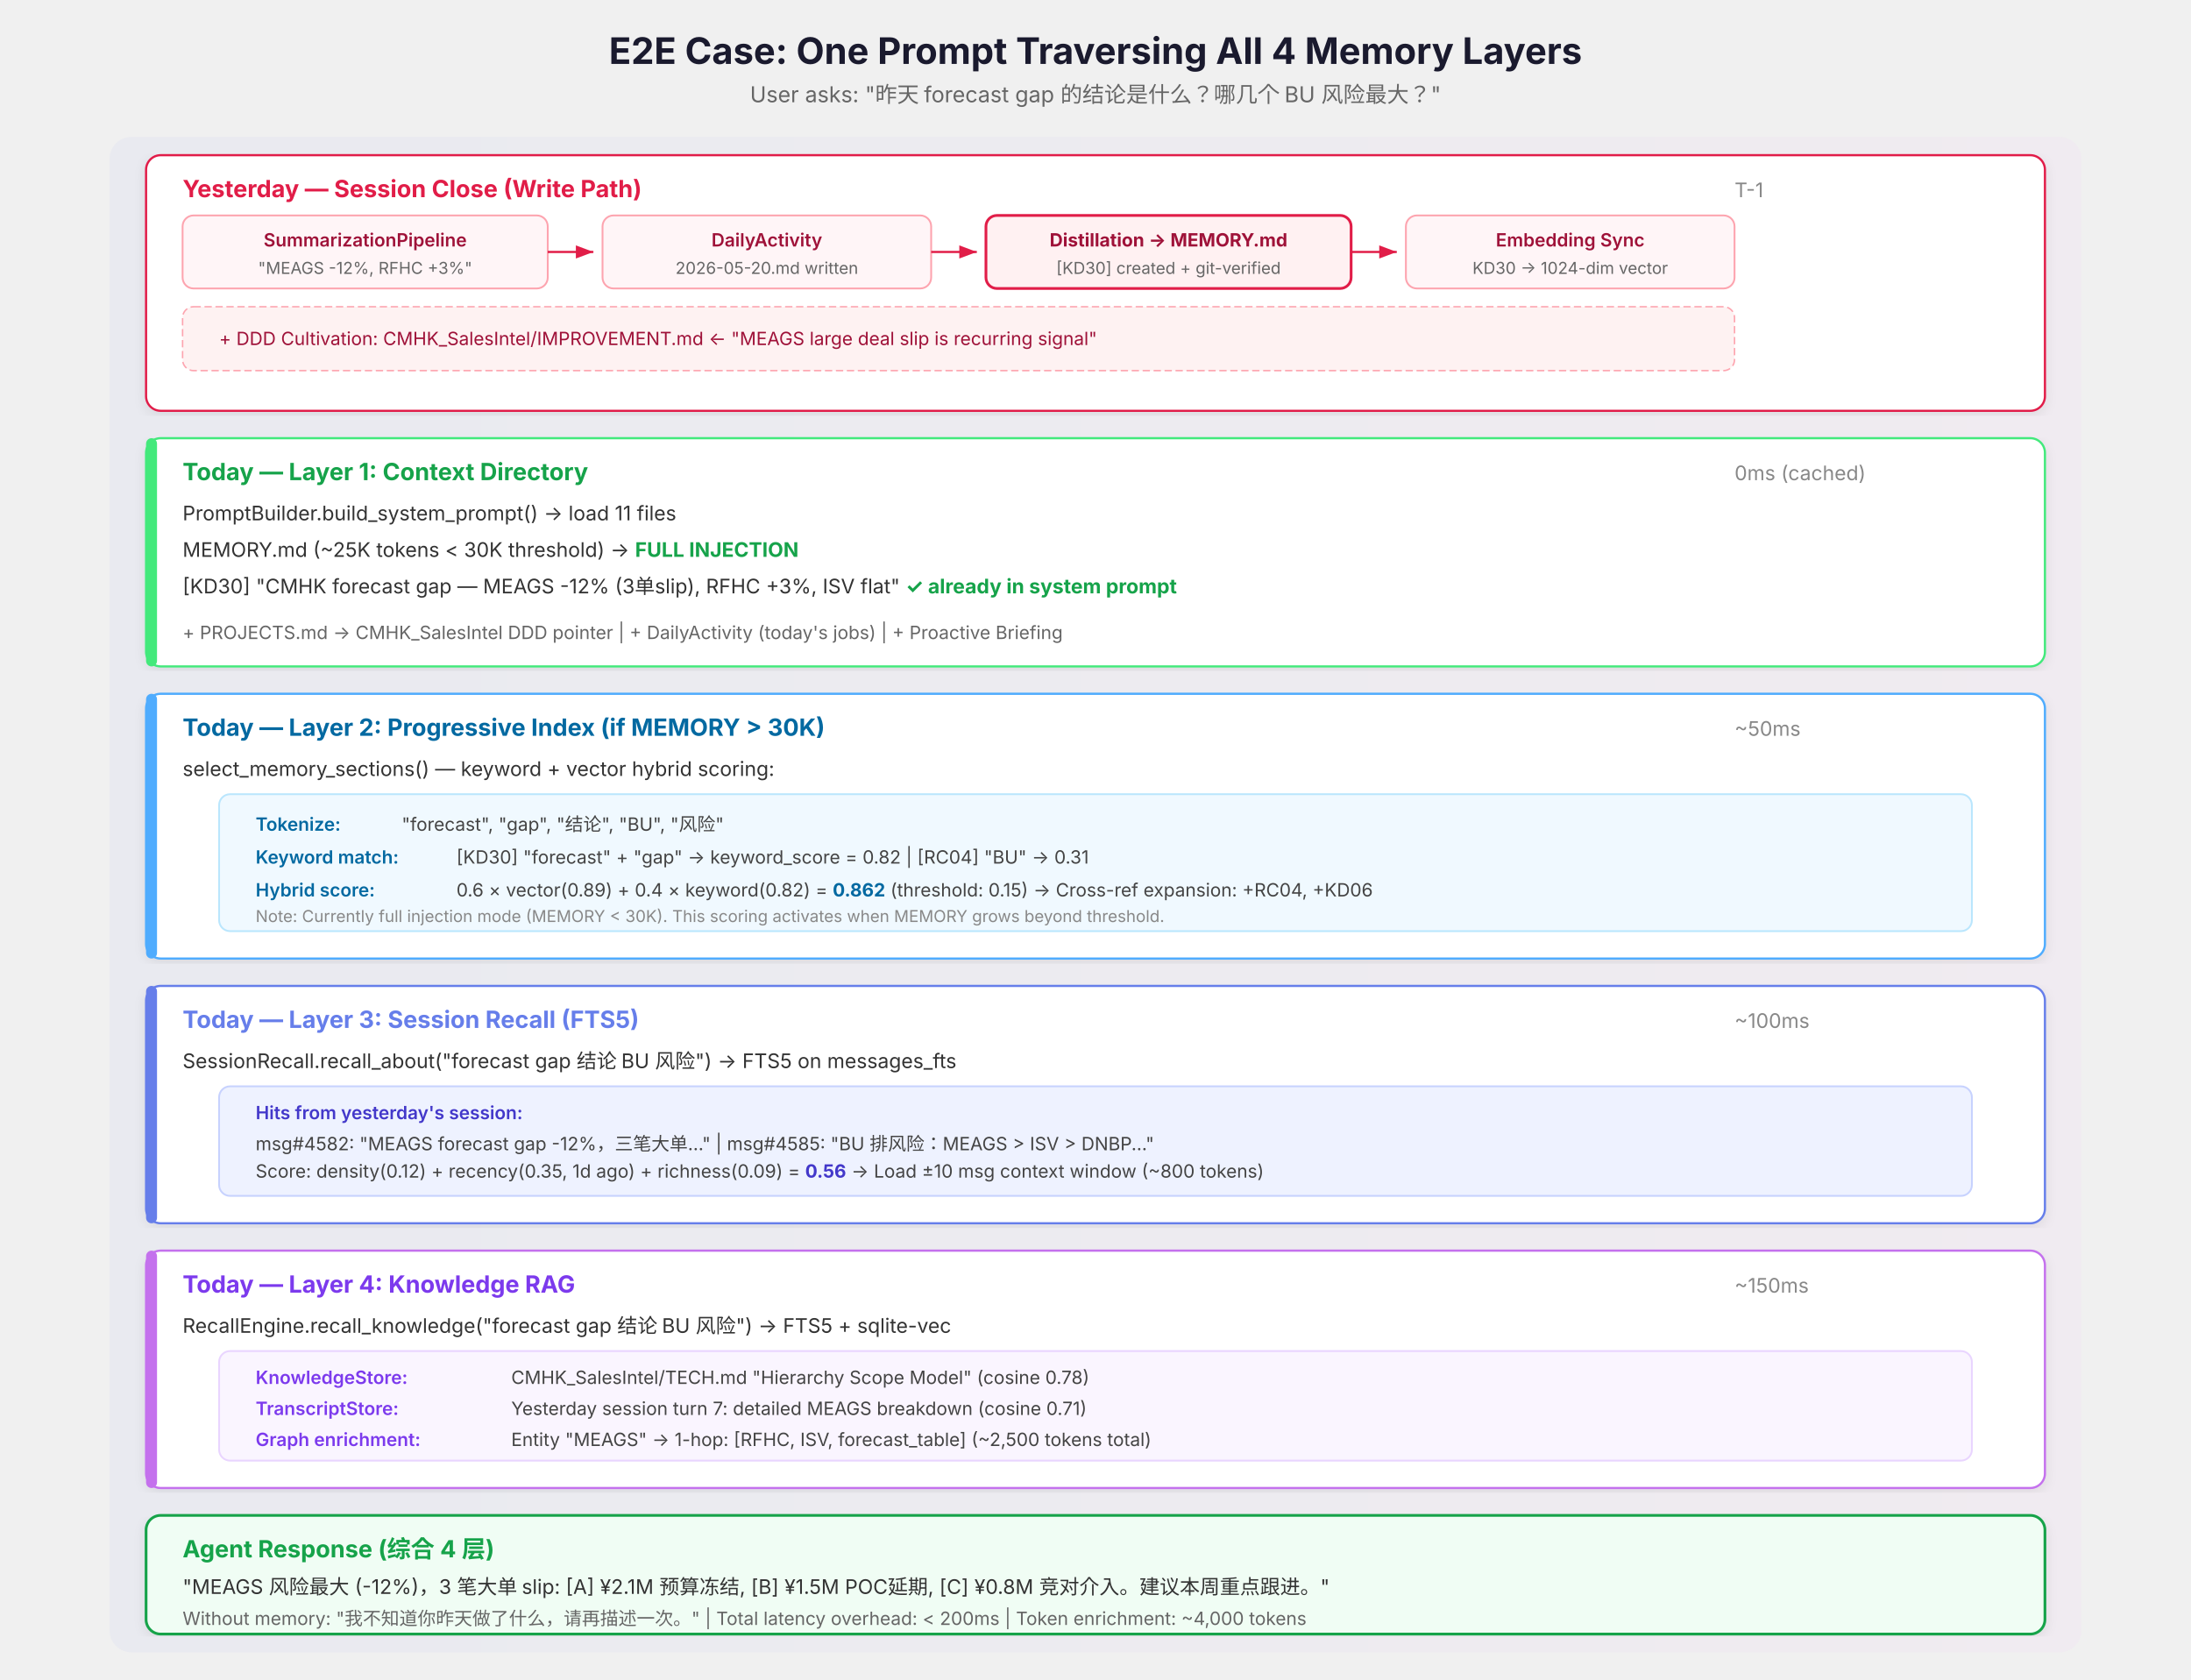
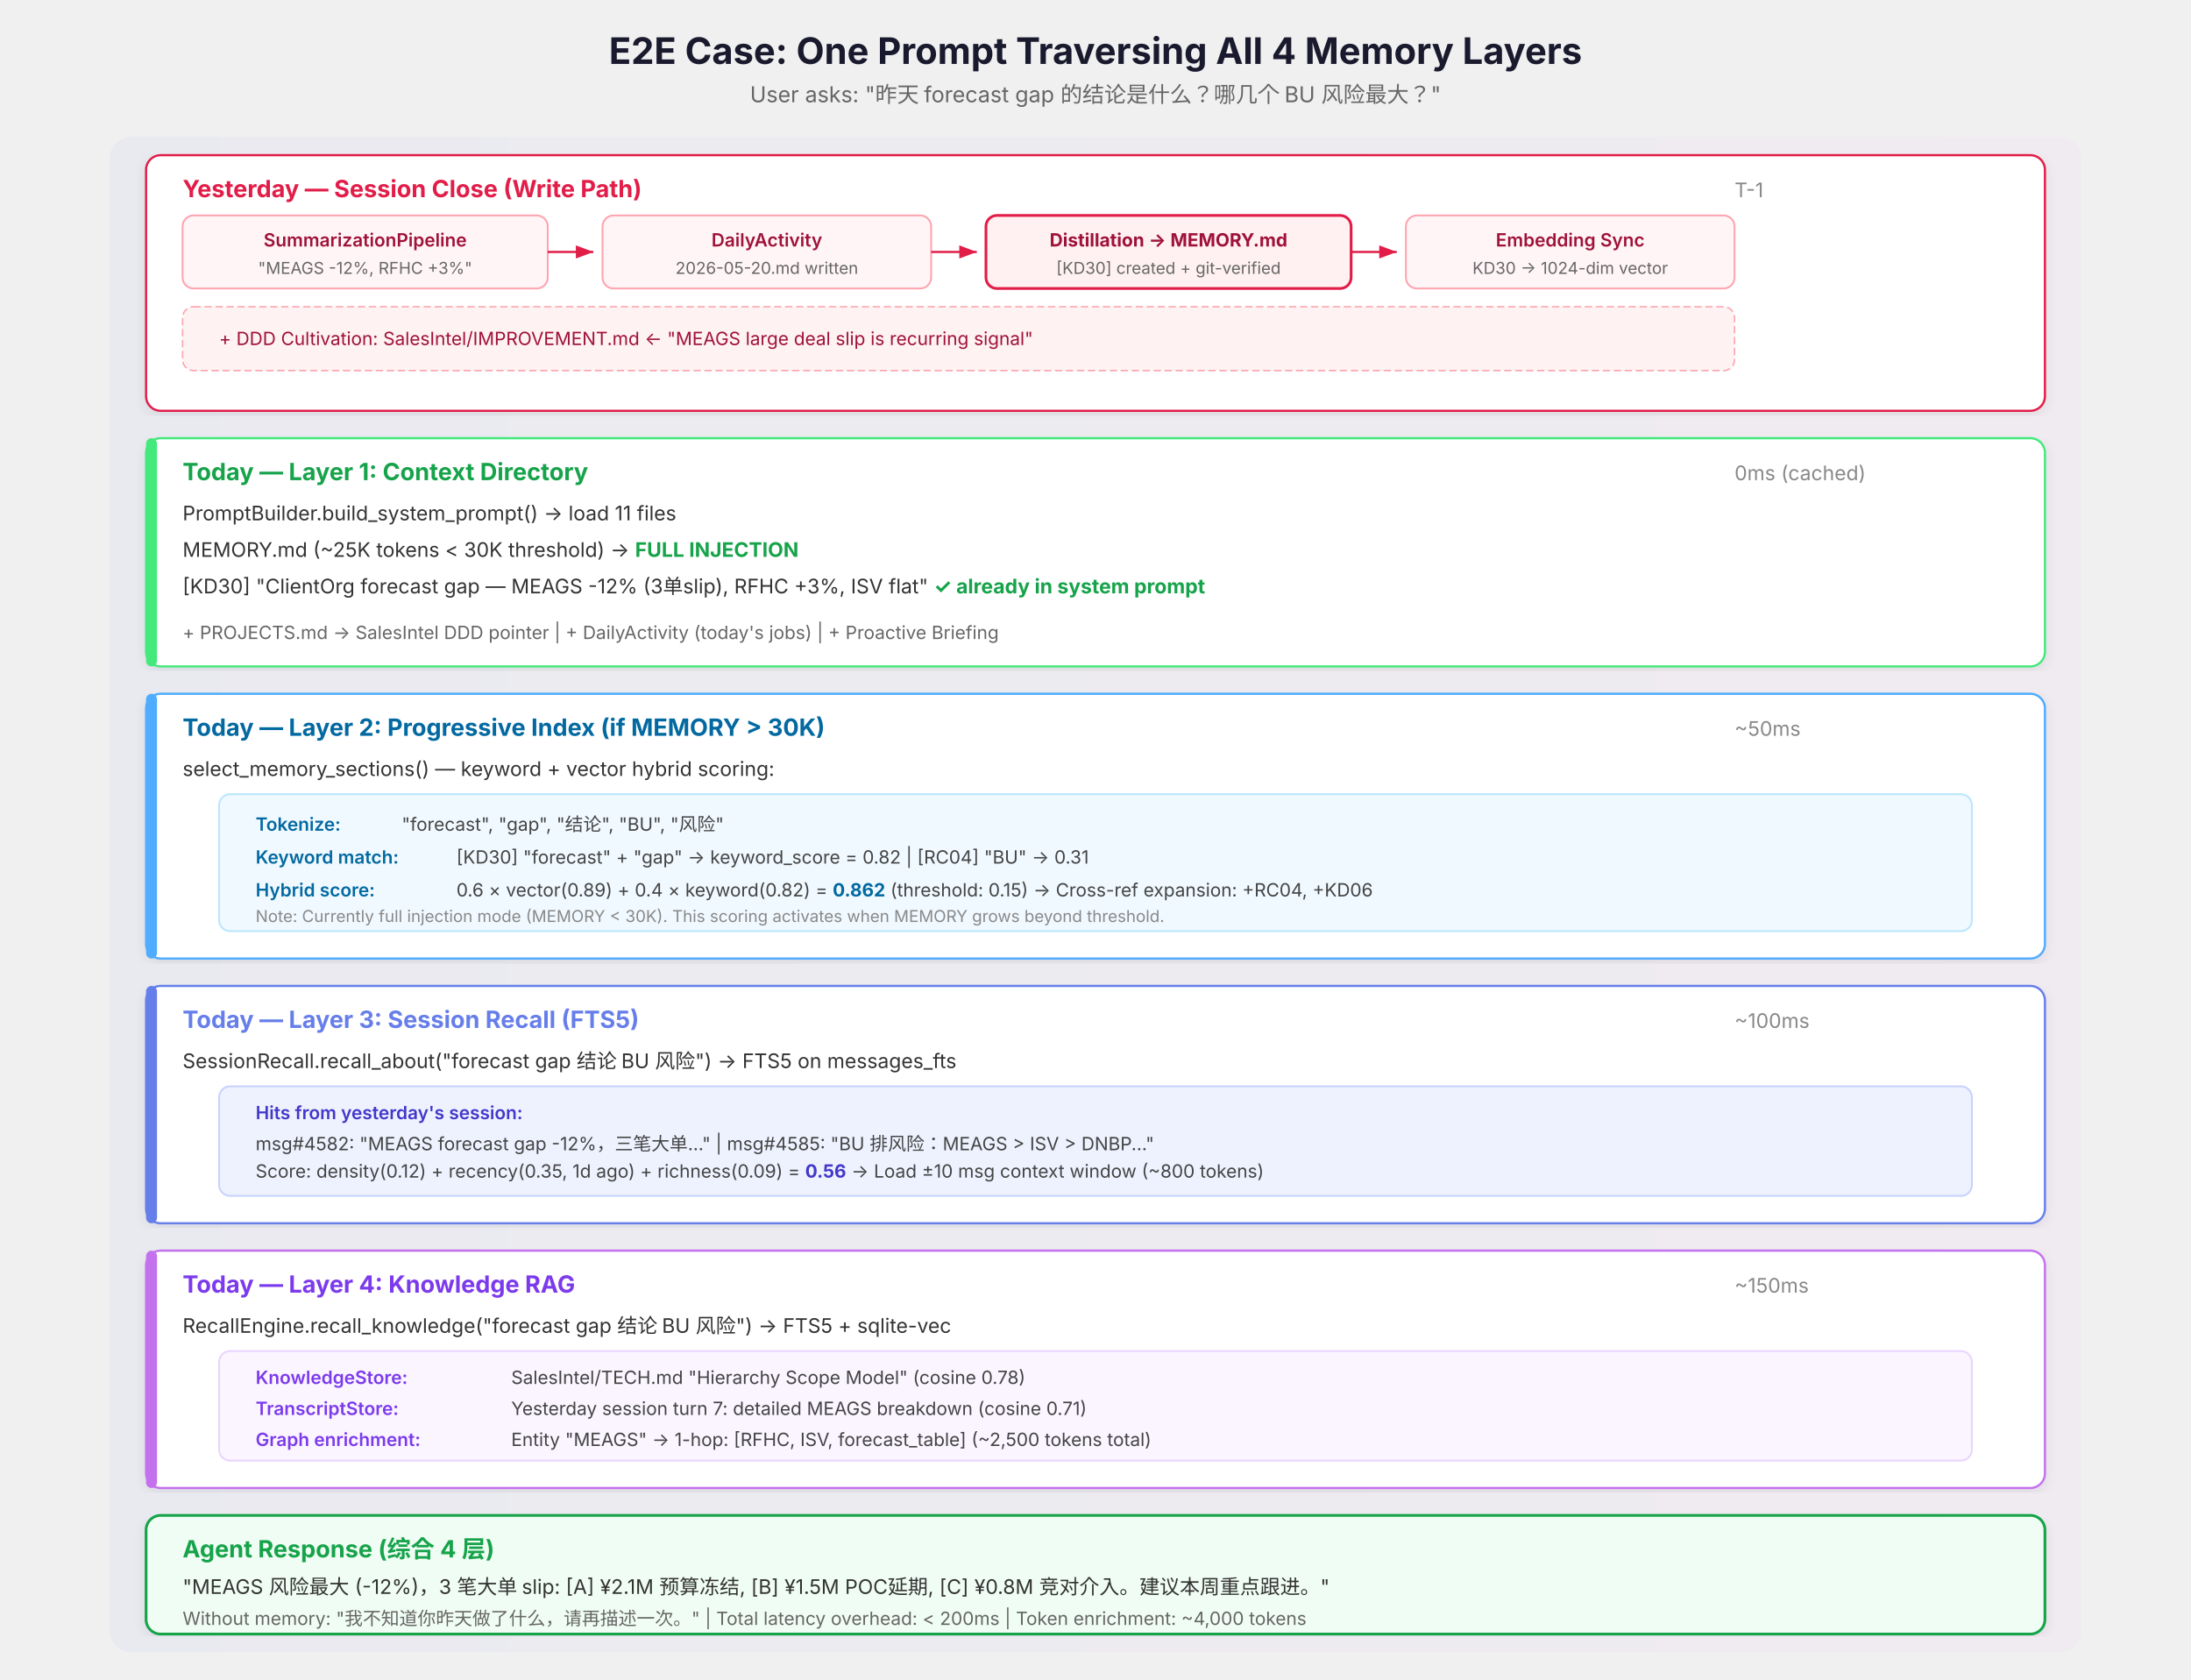
<svg xmlns="http://www.w3.org/2000/svg" viewBox="0 0 1200 920" font-family="'PingFang SC', 'Microsoft YaHei', Inter, sans-serif">
  <defs>
    <linearGradient id="timebg" x1="0%" y1="0%" x2="100%" y2="0%">
      <stop offset="0%" style="stop-color:#667eea;stop-opacity:0.05" />
      <stop offset="100%" style="stop-color:#f093fb;stop-opacity:0.05" />
    </linearGradient>
    <filter id="shadow" x="-2%" y="-2%" width="104%" height="104%">
      <feDropShadow dx="0" dy="2" stdDeviation="3" flood-opacity="0.08" />
    </filter>
    <marker id="arrowhead" markerWidth="8" markerHeight="6" refX="8" refY="3" orient="auto">
      <polygon points="0 0, 8 3, 0 6" fill="#667eea" />
    </marker>
    <marker id="arrowred" markerWidth="8" markerHeight="6" refX="8" refY="3" orient="auto">
      <polygon points="0 0, 8 3, 0 6" fill="#e11d48" />
    </marker>
  </defs>
  <text x="600" y="35" text-anchor="middle" font-size="20" font-weight="700" fill="#1a1a2e">E2E Case: One Prompt Traversing All 4 Memory Layers</text>
  <text x="600" y="56" text-anchor="middle" font-size="12" fill="#666">User asks: "昨天 forecast gap 的结论是什么？哪几个 BU 风险最大？"</text>
  <rect x="60" y="75" width="1080" height="830" rx="12" fill="url(#timebg)" />
  <rect x="80" y="85" width="1040" height="140" rx="8" fill="white" stroke="#e11d48" stroke-width="1.2" filter="url(#shadow)" />
  <text x="100" y="108" font-size="13" font-weight="700" fill="#e11d48">Yesterday — Session Close (Write Path)</text>
  <text x="950" y="108" font-size="11" fill="#888">T-1</text>
  <rect x="100" y="118" width="200" height="40" rx="6" fill="#fff5f7" stroke="#fda4af" stroke-width="1" />
  <text x="200" y="135" text-anchor="middle" font-size="10" font-weight="600" fill="#9f1239">SummarizationPipeline</text>
  <text x="200" y="150" text-anchor="middle" font-size="9" fill="#666">"MEAGS -12%, RFHC +3%"</text>
  <line x1="300" y1="138" x2="325" y2="138" stroke="#e11d48" stroke-width="1.2" marker-end="url(#arrowred)" />
  <rect x="330" y="118" width="180" height="40" rx="6" fill="#fff5f7" stroke="#fda4af" stroke-width="1" />
  <text x="420" y="135" text-anchor="middle" font-size="10" font-weight="600" fill="#9f1239">DailyActivity</text>
  <text x="420" y="150" text-anchor="middle" font-size="9" fill="#666">2026-05-20.md written</text>
  <line x1="510" y1="138" x2="535" y2="138" stroke="#e11d48" stroke-width="1.2" marker-end="url(#arrowred)" />
  <rect x="540" y="118" width="200" height="40" rx="6" fill="#fff1f2" stroke="#e11d48" stroke-width="1.5" />
  <text x="640" y="135" text-anchor="middle" font-size="10" font-weight="700" fill="#9f1239">Distillation → MEMORY.md</text>
  <text x="640" y="150" text-anchor="middle" font-size="9" fill="#666">[KD30] created + git-verified</text>
  <line x1="740" y1="138" x2="765" y2="138" stroke="#e11d48" stroke-width="1.2" marker-end="url(#arrowred)" />
  <rect x="770" y="118" width="180" height="40" rx="6" fill="#fff5f7" stroke="#fda4af" stroke-width="1" />
  <text x="860" y="135" text-anchor="middle" font-size="10" font-weight="600" fill="#9f1239">Embedding Sync</text>
  <text x="860" y="150" text-anchor="middle" font-size="9" fill="#666">KD30 → 1024-dim vector</text>
  <rect x="100" y="168" width="850" height="35" rx="6" fill="#fef2f2" stroke="#fda4af" stroke-width="0.8" stroke-dasharray="4,2" />
-   <text x="120" y="189" font-size="10" fill="#9f1239">+ DDD Cultivation: CMHK_SalesIntel/IMPROVEMENT.md ← "MEAGS large deal slip is recurring signal"</text>
+   <text x="120" y="189" font-size="10" fill="#9f1239">+ DDD Cultivation: SalesIntel/IMPROVEMENT.md ← "MEAGS large deal slip is recurring signal"</text>
  <rect x="80" y="240" width="1040" height="125" rx="8" fill="white" stroke="#43e97b" stroke-width="1.2" filter="url(#shadow)" />
  <rect x="80" y="240" width="6" height="125" rx="3" fill="#43e97b" />
  <text x="100" y="263" font-size="13" font-weight="700" fill="#16a34a">Today — Layer 1: Context Directory</text>
  <text x="950" y="263" font-size="11" fill="#888">0ms (cached)</text>
  <text x="100" y="285" font-size="11" fill="#333">PromptBuilder.build_system_prompt() → load 11 files</text>
  <text x="100" y="305" font-size="11" fill="#333">MEMORY.md (~25K tokens &lt; 30K threshold) → <tspan font-weight="700" fill="#16a34a">FULL INJECTION</tspan>
  </text>
-   <text x="100" y="325" font-size="11" fill="#333">[KD30] "CMHK forecast gap — MEAGS -12% (3单slip), RFHC +3%, ISV flat" <tspan font-weight="700" fill="#16a34a">✓ already in system prompt</tspan>
+   <text x="100" y="325" font-size="11" fill="#333">[KD30] "ClientOrg forecast gap — MEAGS -12% (3单slip), RFHC +3%, ISV flat" <tspan font-weight="700" fill="#16a34a">✓ already in system prompt</tspan>
  </text>
-   <text x="100" y="350" font-size="10" fill="#666">+ PROJECTS.md → CMHK_SalesIntel DDD pointer | + DailyActivity (today's jobs) | + Proactive Briefing</text>
+   <text x="100" y="350" font-size="10" fill="#666">+ PROJECTS.md → SalesIntel DDD pointer | + DailyActivity (today's jobs) | + Proactive Briefing</text>
  <rect x="80" y="380" width="1040" height="145" rx="8" fill="white" stroke="#4facfe" stroke-width="1.2" filter="url(#shadow)" />
  <rect x="80" y="380" width="6" height="145" rx="3" fill="#4facfe" />
  <text x="100" y="403" font-size="13" font-weight="700" fill="#0369a1">Today — Layer 2: Progressive Index (if MEMORY &gt; 30K)</text>
  <text x="950" y="403" font-size="11" fill="#888">~50ms</text>
  <text x="100" y="425" font-size="11" fill="#333">select_memory_sections() — keyword + vector hybrid scoring:</text>
  <rect x="120" y="435" width="960" height="75" rx="6" fill="#f0f9ff" stroke="#bae6fd" stroke-width="1" />
  <text x="140" y="455" font-size="10" fill="#0369a1" font-weight="600">Tokenize:</text>
  <text x="220" y="455" font-size="10" fill="#444">"forecast", "gap", "结论", "BU", "风险"</text>
  <text x="140" y="473" font-size="10" fill="#0369a1" font-weight="600">Keyword match:</text>
  <text x="250" y="473" font-size="10" fill="#444">[KD30] "forecast" + "gap" → keyword_score = 0.82 | [RC04] "BU" → 0.31</text>
  <text x="140" y="491" font-size="10" fill="#0369a1" font-weight="600">Hybrid score:</text>
  <text x="250" y="491" font-size="10" fill="#444">0.6 × vector(0.89) + 0.4 × keyword(0.82) = <tspan font-weight="700" fill="#0369a1">0.862</tspan> (threshold: 0.15) → Cross-ref expansion: +RC04, +KD06</text>
  <text x="140" y="505" font-size="9" fill="#888">Note: Currently full injection mode (MEMORY &lt; 30K). This scoring activates when MEMORY grows beyond threshold.</text>
  <rect x="80" y="540" width="1040" height="130" rx="8" fill="white" stroke="#667eea" stroke-width="1.2" filter="url(#shadow)" />
  <rect x="80" y="540" width="6" height="130" rx="3" fill="#667eea" />
  <text x="100" y="563" font-size="13" font-weight="700" fill="#667eea">Today — Layer 3: Session Recall (FTS5)</text>
  <text x="950" y="563" font-size="11" fill="#888">~100ms</text>
  <text x="100" y="585" font-size="11" fill="#333">SessionRecall.recall_about("forecast gap 结论 BU 风险") → FTS5 on messages_fts</text>
  <rect x="120" y="595" width="960" height="60" rx="6" fill="#eef2ff" stroke="#c7d2fe" stroke-width="1" />
  <text x="140" y="613" font-size="10" fill="#4338ca" font-weight="600">Hits from yesterday's session:</text>
  <text x="140" y="630" font-size="10" fill="#444">msg#4582: "MEAGS forecast gap -12%，三笔大单..." | msg#4585: "BU 排风险：MEAGS &gt; ISV &gt; DNBP..."</text>
  <text x="140" y="645" font-size="10" fill="#444">Score: density(0.12) + recency(0.35, 1d ago) + richness(0.09) = <tspan font-weight="700" fill="#4338ca">0.56</tspan> → Load ±10 msg context window (~800 tokens)</text>
  <rect x="80" y="685" width="1040" height="130" rx="8" fill="white" stroke="#c471ed" stroke-width="1.2" filter="url(#shadow)" />
  <rect x="80" y="685" width="6" height="130" rx="3" fill="#c471ed" />
  <text x="100" y="708" font-size="13" font-weight="700" fill="#7c3aed">Today — Layer 4: Knowledge RAG</text>
  <text x="950" y="708" font-size="11" fill="#888">~150ms</text>
  <text x="100" y="730" font-size="11" fill="#333">RecallEngine.recall_knowledge("forecast gap 结论 BU 风险") → FTS5 + sqlite-vec</text>
  <rect x="120" y="740" width="960" height="60" rx="6" fill="#faf5ff" stroke="#e9d5ff" stroke-width="1" />
  <text x="140" y="758" font-size="10" fill="#7c3aed" font-weight="600">KnowledgeStore:</text>
-   <text x="280" y="758" font-size="10" fill="#444">CMHK_SalesIntel/TECH.md "Hierarchy Scope Model" (cosine 0.78)</text>
+   <text x="280" y="758" font-size="10" fill="#444">SalesIntel/TECH.md "Hierarchy Scope Model" (cosine 0.78)</text>
  <text x="140" y="775" font-size="10" fill="#7c3aed" font-weight="600">TranscriptStore:</text>
  <text x="280" y="775" font-size="10" fill="#444">Yesterday session turn 7: detailed MEAGS breakdown (cosine 0.71)</text>
  <text x="140" y="792" font-size="10" fill="#7c3aed" font-weight="600">Graph enrichment:</text>
  <text x="280" y="792" font-size="10" fill="#444">Entity "MEAGS" → 1-hop: [RFHC, ISV, forecast_table] (~2,500 tokens total)</text>
  <rect x="80" y="830" width="1040" height="65" rx="8" fill="#f0fdf4" stroke="#16a34a" stroke-width="1.5" filter="url(#shadow)" />
  <text x="100" y="853" font-size="13" font-weight="700" fill="#16a34a">Agent Response (综合 4 层)</text>
  <text x="100" y="873" font-size="11" fill="#333">"MEAGS 风险最大 (-12%)，3 笔大单 slip: [A] ¥2.1M 预算冻结, [B] ¥1.5M POC延期, [C] ¥0.8M 竞对介入。建议本周重点跟进。"</text>
  <text x="100" y="890" font-size="10" fill="#666">Without memory: "我不知道你昨天做了什么，请再描述一次。" | Total latency overhead: &lt; 200ms | Token enrichment: ~4,000 tokens</text>
</svg>
